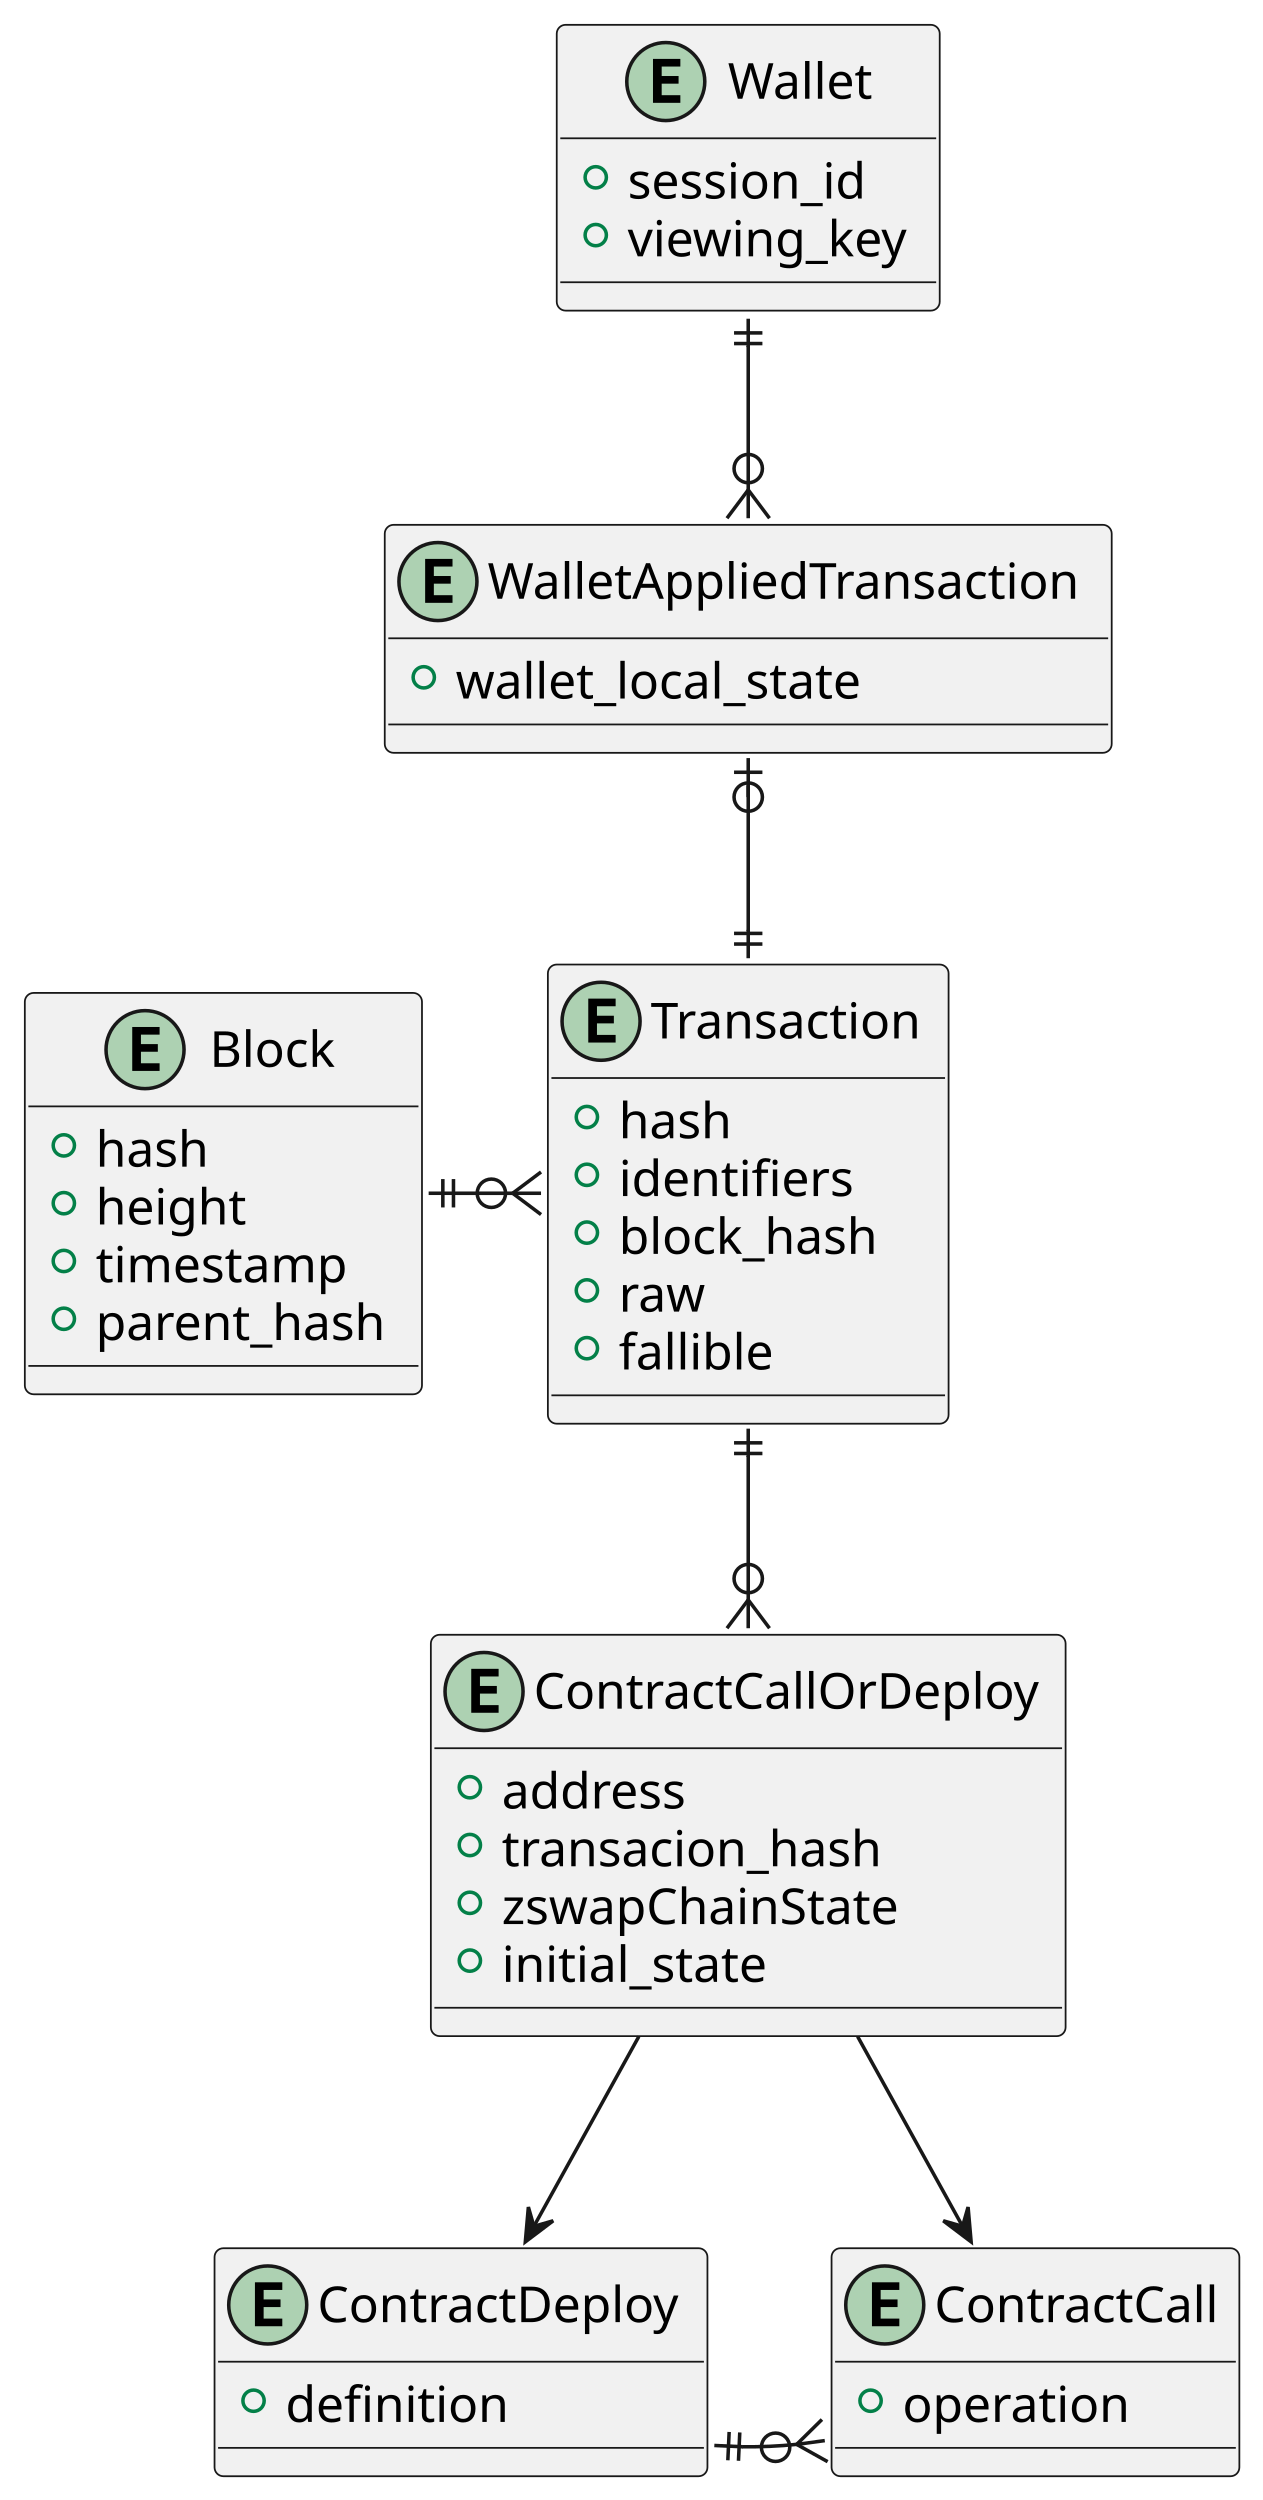
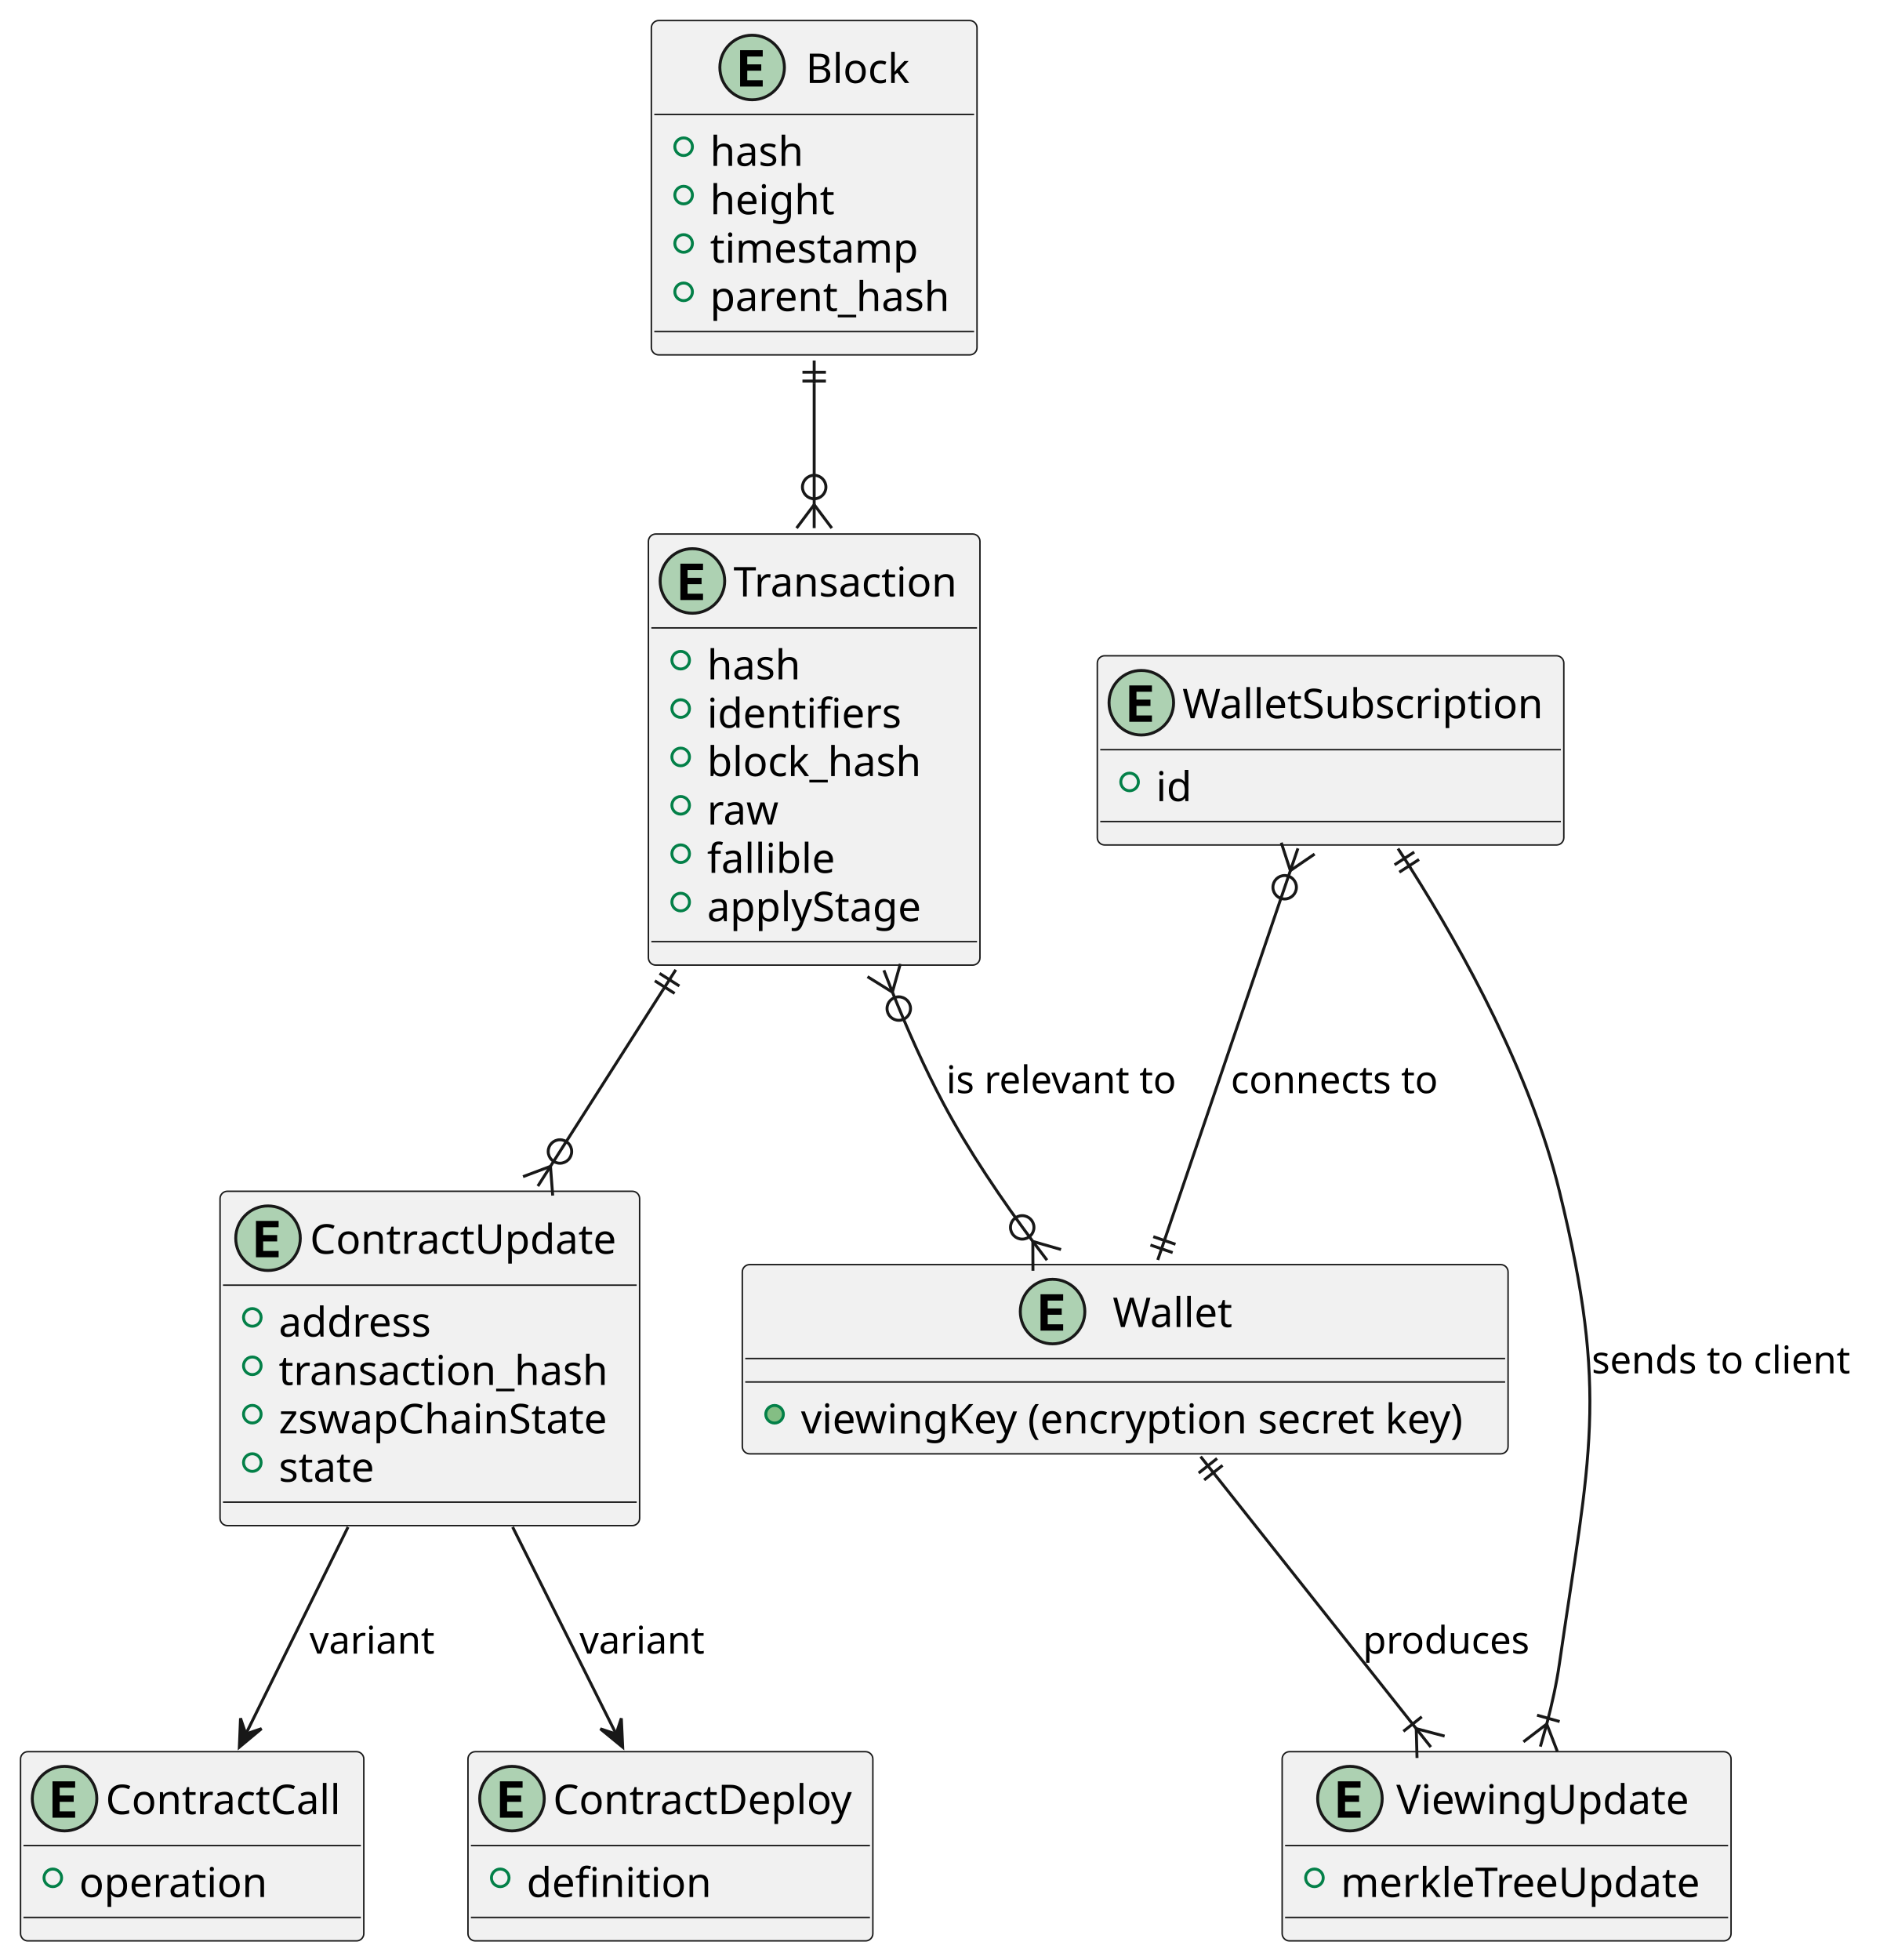
- <svg xmlns="http://www.w3.org/2000/svg" contentStyleType="text/css" height="705px" preserveAspectRatio="none" style="width:356px;height:705px;background:#FFFFFF;" version="1.1" viewBox="0 0 356 705" width="356px" zoomAndPan="magnify">
+ <svg xmlns="http://www.w3.org/2000/svg" contentStyleType="text/css" height="668px" preserveAspectRatio="none" style="width:643px;height:668px;background:#FFFFFF;" version="1.1" viewBox="0 0 643 668" width="643px" zoomAndPan="magnify">
  <defs />
  <g>
    <g id="elem_Block">
-       <rect codeLine="2" fill="#F1F1F1" height="113.188" id="Block" rx="2.5" ry="2.5" style="stroke:#181818;stroke-width:0.5;" width="112" x="7" y="280" />
-       <ellipse cx="40.9" cy="296" fill="#ADD1B2" rx="11" ry="11" style="stroke:#181818;stroke-width:1.0;" />
-       <path d="M45.009,302 L37.291,302 L37.291,289.609 L45.009,289.609 L45.009,291.766 L39.744,291.766 L39.744,294.438 L44.509,294.438 L44.509,296.594 L39.744,296.594 L39.744,299.844 L45.009,299.844 L45.009,302 Z " fill="#000000" />
-       <text fill="#000000" font-family="sans-serif" font-size="14" lengthAdjust="spacing" textLength="38" x="59.1" y="300.847">Block</text>
-       <line style="stroke:#181818;stroke-width:0.5;" x1="8" x2="118" y1="312" y2="312" />
-       <ellipse cx="18" cy="323" fill="none" rx="3" ry="3" style="stroke:#038048;stroke-width:1.0;" />
-       <text fill="#000000" font-family="sans-serif" font-size="14" lengthAdjust="spacing" textLength="34" x="27" y="328.995">hash</text>
-       <ellipse cx="18" cy="339.297" fill="none" rx="3" ry="3" style="stroke:#038048;stroke-width:1.0;" />
-       <text fill="#000000" font-family="sans-serif" font-size="14" lengthAdjust="spacing" textLength="44" x="27" y="345.292">height</text>
-       <ellipse cx="18" cy="355.594" fill="none" rx="3" ry="3" style="stroke:#038048;stroke-width:1.0;" />
-       <text fill="#000000" font-family="sans-serif" font-size="14" lengthAdjust="spacing" textLength="73" x="27" y="361.589">timestamp</text>
-       <ellipse cx="18" cy="371.891" fill="none" rx="3" ry="3" style="stroke:#038048;stroke-width:1.0;" />
-       <text fill="#000000" font-family="sans-serif" font-size="14" lengthAdjust="spacing" textLength="86" x="27" y="377.886">parent_hash</text>
-       <line style="stroke:#181818;stroke-width:0.5;" x1="8" x2="118" y1="385.188" y2="385.188" />
+       <rect codeLine="2" fill="#F1F1F1" height="113.953" id="Block" rx="2.5" ry="2.5" style="stroke:#181818;stroke-width:0.5;" width="111" x="222" y="7" />
+       <ellipse cx="256.35" cy="23" fill="#ADD1B2" rx="11" ry="11" style="stroke:#181818;stroke-width:1.0;" />
+       <path d="M259.964,29.5 L252.244,29.5 L252.244,17.107 L259.964,17.107 L259.964,19.265 L254.693,19.265 L254.693,21.938 L259.466,21.938 L259.466,24.096 L254.693,24.096 L254.693,27.342 L259.964,27.342 Z " fill="#000000" />
+       <text fill="#000000" font-family="sans-serif" font-size="14" lengthAdjust="spacing" textLength="36" x="274.65" y="28.291">Block</text>
+       <line style="stroke:#181818;stroke-width:0.5;" x1="223" x2="332" y1="39" y2="39" />
+       <ellipse cx="233" cy="50" fill="none" rx="3" ry="3" style="stroke:#038048;stroke-width:1.0;" />
+       <text fill="#000000" font-family="sans-serif" font-size="14" lengthAdjust="spacing" textLength="33" x="242" y="56.535">hash</text>
+       <ellipse cx="233" cy="66.488" fill="none" rx="3" ry="3" style="stroke:#038048;stroke-width:1.0;" />
+       <text fill="#000000" font-family="sans-serif" font-size="14" lengthAdjust="spacing" textLength="44" x="242" y="73.023">height</text>
+       <ellipse cx="233" cy="82.977" fill="none" rx="3" ry="3" style="stroke:#038048;stroke-width:1.0;" />
+       <text fill="#000000" font-family="sans-serif" font-size="14" lengthAdjust="spacing" textLength="72" x="242" y="89.512">timestamp</text>
+       <ellipse cx="233" cy="99.465" fill="none" rx="3" ry="3" style="stroke:#038048;stroke-width:1.0;" />
+       <text fill="#000000" font-family="sans-serif" font-size="14" lengthAdjust="spacing" textLength="85" x="242" y="106">parent_hash</text>
+       <line style="stroke:#181818;stroke-width:0.5;" x1="223" x2="332" y1="112.953" y2="112.953" />
+     </g>
+     <g id="elem_WalletSubscription">
+       <rect codeLine="9" fill="#F1F1F1" height="64.488" id="WalletSubscription" rx="2.5" ry="2.5" style="stroke:#181818;stroke-width:0.5;" width="159" x="374" y="223.5" />
+       <ellipse cx="389" cy="239.5" fill="#ADD1B2" rx="11" ry="11" style="stroke:#181818;stroke-width:1.0;" />
+       <path d="M392.614,246 L384.894,246 L384.894,233.607 L392.614,233.607 L392.614,235.765 L387.343,235.765 L387.343,238.438 L392.116,238.438 L392.116,240.596 L387.343,240.596 L387.343,243.842 L392.614,243.842 Z " fill="#000000" />
+       <text fill="#000000" font-family="sans-serif" font-size="14" lengthAdjust="spacing" textLength="127" x="403" y="244.791">WalletSubscription</text>
+       <line style="stroke:#181818;stroke-width:0.5;" x1="375" x2="532" y1="255.5" y2="255.5" />
+       <ellipse cx="385" cy="266.5" fill="none" rx="3" ry="3" style="stroke:#038048;stroke-width:1.0;" />
+       <text fill="#000000" font-family="sans-serif" font-size="14" lengthAdjust="spacing" textLength="13" x="394" y="273.035">id</text>
+       <line style="stroke:#181818;stroke-width:0.5;" x1="375" x2="532" y1="279.988" y2="279.988" />
+     </g>
+     <g id="elem_ViewingUpdate">
+       <rect codeLine="13" fill="#F1F1F1" height="64.488" id="ViewingUpdate" rx="2.5" ry="2.5" style="stroke:#181818;stroke-width:0.5;" width="153" x="437" y="597" />
+       <ellipse cx="460.1" cy="613" fill="#ADD1B2" rx="11" ry="11" style="stroke:#181818;stroke-width:1.0;" />
+       <path d="M463.714,619.5 L455.995,619.5 L455.995,607.107 L463.714,607.107 L463.714,609.265 L458.443,609.265 L458.443,611.938 L463.216,611.938 L463.216,614.096 L458.443,614.096 L458.443,617.342 L463.714,617.342 Z " fill="#000000" />
+       <text fill="#000000" font-family="sans-serif" font-size="14" lengthAdjust="spacing" textLength="103" x="475.9" y="618.291">ViewingUpdate</text>
+       <line style="stroke:#181818;stroke-width:0.5;" x1="438" x2="589" y1="629" y2="629" />
+       <ellipse cx="448" cy="640" fill="none" rx="3" ry="3" style="stroke:#038048;stroke-width:1.0;" />
+       <text fill="#000000" font-family="sans-serif" font-size="14" lengthAdjust="spacing" textLength="127" x="457" y="646.535">merkleTreeUpdate</text>
+       <line style="stroke:#181818;stroke-width:0.5;" x1="438" x2="589" y1="653.488" y2="653.488" />
    </g>
    <g id="elem_Wallet">
-       <rect codeLine="9" fill="#F1F1F1" height="80.594" id="Wallet" rx="2.5" ry="2.5" style="stroke:#181818;stroke-width:0.5;" width="108" x="157" y="7" />
-       <ellipse cx="187.75" cy="23" fill="#ADD1B2" rx="11" ry="11" style="stroke:#181818;stroke-width:1.0;" />
-       <path d="M191.859,29 L184.141,29 L184.141,16.609 L191.859,16.609 L191.859,18.766 L186.594,18.766 L186.594,21.438 L191.359,21.438 L191.359,23.594 L186.594,23.594 L186.594,26.844 L191.859,26.844 L191.859,29 Z " fill="#000000" />
-       <text fill="#000000" font-family="sans-serif" font-size="14" lengthAdjust="spacing" textLength="41" x="205.25" y="27.847">Wallet</text>
-       <line style="stroke:#181818;stroke-width:0.5;" x1="158" x2="264" y1="39" y2="39" />
-       <ellipse cx="168" cy="50" fill="none" rx="3" ry="3" style="stroke:#038048;stroke-width:1.0;" />
-       <text fill="#000000" font-family="sans-serif" font-size="14" lengthAdjust="spacing" textLength="73" x="177" y="55.995">session_id</text>
-       <ellipse cx="168" cy="66.297" fill="none" rx="3" ry="3" style="stroke:#038048;stroke-width:1.0;" />
-       <text fill="#000000" font-family="sans-serif" font-size="14" lengthAdjust="spacing" textLength="82" x="177" y="72.292">viewing_key</text>
-       <line style="stroke:#181818;stroke-width:0.5;" x1="158" x2="264" y1="79.594" y2="79.594" />
-     </g>
-     <g id="elem_WalletAppliedTransaction">
-       <rect codeLine="14" fill="#F1F1F1" height="64.297" id="WalletAppliedTransaction" rx="2.5" ry="2.5" style="stroke:#181818;stroke-width:0.5;" width="205" x="108.5" y="148" />
-       <ellipse cx="123.5" cy="164" fill="#ADD1B2" rx="11" ry="11" style="stroke:#181818;stroke-width:1.0;" />
-       <path d="M127.609,170 L119.891,170 L119.891,157.609 L127.609,157.609 L127.609,159.766 L122.344,159.766 L122.344,162.438 L127.109,162.438 L127.109,164.594 L122.344,164.594 L122.344,167.844 L127.609,167.844 L127.609,170 Z " fill="#000000" />
-       <text fill="#000000" font-family="sans-serif" font-size="14" lengthAdjust="spacing" textLength="173" x="137.5" y="168.847">WalletAppliedTransaction</text>
-       <line style="stroke:#181818;stroke-width:0.5;" x1="109.5" x2="312.5" y1="180" y2="180" />
-       <ellipse cx="119.5" cy="191" fill="none" rx="3" ry="3" style="stroke:#038048;stroke-width:1.0;" />
-       <text fill="#000000" font-family="sans-serif" font-size="14" lengthAdjust="spacing" textLength="119" x="128.5" y="196.995">wallet_local_state</text>
-       <line style="stroke:#181818;stroke-width:0.5;" x1="109.5" x2="312.5" y1="204.297" y2="204.297" />
+       <rect codeLine="17" fill="#F1F1F1" height="64.488" id="Wallet" rx="2.5" ry="2.5" style="stroke:#181818;stroke-width:0.5;" width="261" x="253" y="431" />
+       <ellipse cx="358.75" cy="447" fill="#ADD1B2" rx="11" ry="11" style="stroke:#181818;stroke-width:1.0;" />
+       <path d="M362.364,453.5 L354.644,453.5 L354.644,441.107 L362.364,441.107 L362.364,443.265 L357.093,443.265 L357.093,445.938 L361.866,445.938 L361.866,448.096 L357.093,448.096 L357.093,451.342 L362.364,451.342 Z " fill="#000000" />
+       <text fill="#000000" font-family="sans-serif" font-size="14" lengthAdjust="spacing" textLength="41" x="379.25" y="452.291">Wallet</text>
+       <line style="stroke:#181818;stroke-width:0.5;" x1="254" x2="513" y1="463" y2="463" />
+       <line style="stroke:#181818;stroke-width:0.5;" x1="254" x2="513" y1="471" y2="471" />
+       <ellipse cx="264" cy="482" fill="#84BE84" rx="3" ry="3" style="stroke:#038048;stroke-width:1.0;" />
+       <text fill="#000000" font-family="sans-serif" font-size="14" lengthAdjust="spacing" textLength="235" x="273" y="488.535">viewingKey (encryption secret key)</text>
    </g>
    <g id="elem_Transaction">
-       <rect codeLine="18" fill="#F1F1F1" height="129.484" id="Transaction" rx="2.5" ry="2.5" style="stroke:#181818;stroke-width:0.5;" width="113" x="154.5" y="272" />
-       <ellipse cx="169.5" cy="288" fill="#ADD1B2" rx="11" ry="11" style="stroke:#181818;stroke-width:1.0;" />
-       <path d="M173.609,294 L165.891,294 L165.891,281.609 L173.609,281.609 L173.609,283.766 L168.344,283.766 L168.344,286.438 L173.109,286.438 L173.109,288.594 L168.344,288.594 L168.344,291.844 L173.609,291.844 L173.609,294 Z " fill="#000000" />
-       <text fill="#000000" font-family="sans-serif" font-size="14" lengthAdjust="spacing" textLength="81" x="183.5" y="292.847">Transaction</text>
-       <line style="stroke:#181818;stroke-width:0.5;" x1="155.5" x2="266.5" y1="304" y2="304" />
-       <ellipse cx="165.5" cy="315" fill="none" rx="3" ry="3" style="stroke:#038048;stroke-width:1.0;" />
-       <text fill="#000000" font-family="sans-serif" font-size="14" lengthAdjust="spacing" textLength="34" x="174.5" y="320.995">hash</text>
-       <ellipse cx="165.5" cy="331.297" fill="none" rx="3" ry="3" style="stroke:#038048;stroke-width:1.0;" />
-       <text fill="#000000" font-family="sans-serif" font-size="14" lengthAdjust="spacing" textLength="67" x="174.5" y="337.292">identifiers</text>
-       <ellipse cx="165.5" cy="347.594" fill="none" rx="3" ry="3" style="stroke:#038048;stroke-width:1.0;" />
-       <text fill="#000000" font-family="sans-serif" font-size="14" lengthAdjust="spacing" textLength="78" x="174.5" y="353.589">block_hash</text>
-       <ellipse cx="165.5" cy="363.891" fill="none" rx="3" ry="3" style="stroke:#038048;stroke-width:1.0;" />
-       <text fill="#000000" font-family="sans-serif" font-size="14" lengthAdjust="spacing" textLength="24" x="174.5" y="369.886">raw</text>
-       <ellipse cx="165.5" cy="380.188" fill="none" rx="3" ry="3" style="stroke:#038048;stroke-width:1.0;" />
-       <text fill="#000000" font-family="sans-serif" font-size="14" lengthAdjust="spacing" textLength="42" x="174.5" y="386.183">fallible</text>
-       <line style="stroke:#181818;stroke-width:0.5;" x1="155.5" x2="266.5" y1="393.484" y2="393.484" />
+       <rect codeLine="21" fill="#F1F1F1" height="146.93" id="Transaction" rx="2.5" ry="2.5" style="stroke:#181818;stroke-width:0.5;" width="113" x="221" y="182" />
+       <ellipse cx="236" cy="198" fill="#ADD1B2" rx="11" ry="11" style="stroke:#181818;stroke-width:1.0;" />
+       <path d="M239.614,204.5 L231.894,204.5 L231.894,192.107 L239.614,192.107 L239.614,194.265 L234.343,194.265 L234.343,196.938 L239.116,196.938 L239.116,199.096 L234.343,199.096 L234.343,202.342 L239.614,202.342 Z " fill="#000000" />
+       <text fill="#000000" font-family="sans-serif" font-size="14" lengthAdjust="spacing" textLength="81" x="250" y="203.291">Transaction</text>
+       <line style="stroke:#181818;stroke-width:0.5;" x1="222" x2="333" y1="214" y2="214" />
+       <ellipse cx="232" cy="225" fill="none" rx="3" ry="3" style="stroke:#038048;stroke-width:1.0;" />
+       <text fill="#000000" font-family="sans-serif" font-size="14" lengthAdjust="spacing" textLength="33" x="241" y="231.535">hash</text>
+       <ellipse cx="232" cy="241.488" fill="none" rx="3" ry="3" style="stroke:#038048;stroke-width:1.0;" />
+       <text fill="#000000" font-family="sans-serif" font-size="14" lengthAdjust="spacing" textLength="69" x="241" y="248.023">identifiers</text>
+       <ellipse cx="232" cy="257.977" fill="none" rx="3" ry="3" style="stroke:#038048;stroke-width:1.0;" />
+       <text fill="#000000" font-family="sans-serif" font-size="14" lengthAdjust="spacing" textLength="77" x="241" y="264.512">block_hash</text>
+       <ellipse cx="232" cy="274.465" fill="none" rx="3" ry="3" style="stroke:#038048;stroke-width:1.0;" />
+       <text fill="#000000" font-family="sans-serif" font-size="14" lengthAdjust="spacing" textLength="25" x="241" y="281">raw</text>
+       <ellipse cx="232" cy="290.953" fill="none" rx="3" ry="3" style="stroke:#038048;stroke-width:1.0;" />
+       <text fill="#000000" font-family="sans-serif" font-size="14" lengthAdjust="spacing" textLength="46" x="241" y="297.488">fallible</text>
+       <ellipse cx="232" cy="307.441" fill="none" rx="3" ry="3" style="stroke:#038048;stroke-width:1.0;" />
+       <text fill="#000000" font-family="sans-serif" font-size="14" lengthAdjust="spacing" textLength="75" x="241" y="313.977">applyStage</text>
+       <line style="stroke:#181818;stroke-width:0.5;" x1="222" x2="333" y1="320.93" y2="320.93" />
    </g>
-     <g id="elem_ContractCallOrDeploy">
-       <rect codeLine="26" fill="#F1F1F1" height="113.188" id="ContractCallOrDeploy" rx="2.5" ry="2.5" style="stroke:#181818;stroke-width:0.5;" width="179" x="121.5" y="461" />
-       <ellipse cx="136.5" cy="477" fill="#ADD1B2" rx="11" ry="11" style="stroke:#181818;stroke-width:1.0;" />
-       <path d="M140.609,483 L132.891,483 L132.891,470.609 L140.609,470.609 L140.609,472.766 L135.344,472.766 L135.344,475.438 L140.109,475.438 L140.109,477.594 L135.344,477.594 L135.344,480.844 L140.609,480.844 L140.609,483 Z " fill="#000000" />
-       <text fill="#000000" font-family="sans-serif" font-size="14" lengthAdjust="spacing" textLength="147" x="150.5" y="481.847">ContractCallOrDeploy</text>
-       <line style="stroke:#181818;stroke-width:0.5;" x1="122.5" x2="299.5" y1="493" y2="493" />
-       <ellipse cx="132.5" cy="504" fill="none" rx="3" ry="3" style="stroke:#038048;stroke-width:1.0;" />
-       <text fill="#000000" font-family="sans-serif" font-size="14" lengthAdjust="spacing" textLength="56" x="141.5" y="509.995">address</text>
-       <ellipse cx="132.5" cy="520.297" fill="none" rx="3" ry="3" style="stroke:#038048;stroke-width:1.0;" />
-       <text fill="#000000" font-family="sans-serif" font-size="14" lengthAdjust="spacing" textLength="113" x="141.5" y="526.292">transacion_hash</text>
-       <ellipse cx="132.5" cy="536.594" fill="none" rx="3" ry="3" style="stroke:#038048;stroke-width:1.0;" />
-       <text fill="#000000" font-family="sans-serif" font-size="14" lengthAdjust="spacing" textLength="119" x="141.5" y="542.589">zswapChainState</text>
-       <ellipse cx="132.5" cy="552.891" fill="none" rx="3" ry="3" style="stroke:#038048;stroke-width:1.0;" />
-       <text fill="#000000" font-family="sans-serif" font-size="14" lengthAdjust="spacing" textLength="76" x="141.5" y="558.886">initial_state</text>
-       <line style="stroke:#181818;stroke-width:0.5;" x1="122.5" x2="299.5" y1="566.188" y2="566.188" />
+     <g id="elem_ContractUpdate">
+       <rect codeLine="30" fill="#F1F1F1" height="113.953" id="ContractUpdate" rx="2.5" ry="2.5" style="stroke:#181818;stroke-width:0.5;" width="143" x="75" y="406" />
+       <ellipse cx="91.35" cy="422" fill="#ADD1B2" rx="11" ry="11" style="stroke:#181818;stroke-width:1.0;" />
+       <path d="M94.964,428.5 L87.245,428.5 L87.245,416.107 L94.964,416.107 L94.964,418.265 L89.693,418.265 L89.693,420.938 L94.466,420.938 L94.466,423.096 L89.693,423.096 L89.693,426.342 L94.964,426.342 Z " fill="#000000" />
+       <text fill="#000000" font-family="sans-serif" font-size="14" lengthAdjust="spacing" textLength="108" x="105.65" y="427.291">ContractUpdate</text>
+       <line style="stroke:#181818;stroke-width:0.5;" x1="76" x2="217" y1="438" y2="438" />
+       <ellipse cx="86" cy="449" fill="none" rx="3" ry="3" style="stroke:#038048;stroke-width:1.0;" />
+       <text fill="#000000" font-family="sans-serif" font-size="14" lengthAdjust="spacing" textLength="54" x="95" y="455.535">address</text>
+       <ellipse cx="86" cy="465.488" fill="none" rx="3" ry="3" style="stroke:#038048;stroke-width:1.0;" />
+       <text fill="#000000" font-family="sans-serif" font-size="14" lengthAdjust="spacing" textLength="117" x="95" y="472.023">transaction_hash</text>
+       <ellipse cx="86" cy="481.977" fill="none" rx="3" ry="3" style="stroke:#038048;stroke-width:1.0;" />
+       <text fill="#000000" font-family="sans-serif" font-size="14" lengthAdjust="spacing" textLength="117" x="95" y="488.512">zswapChainState</text>
+       <ellipse cx="86" cy="498.465" fill="none" rx="3" ry="3" style="stroke:#038048;stroke-width:1.0;" />
+       <text fill="#000000" font-family="sans-serif" font-size="14" lengthAdjust="spacing" textLength="33" x="95" y="505">state</text>
+       <line style="stroke:#181818;stroke-width:0.5;" x1="76" x2="217" y1="511.953" y2="511.953" />
    </g>
    <g id="elem_ContractDeploy">
-       <rect codeLine="33" fill="#F1F1F1" height="64.297" id="ContractDeploy" rx="2.5" ry="2.5" style="stroke:#181818;stroke-width:0.5;" width="139" x="60.5" y="634" />
-       <ellipse cx="75.5" cy="650" fill="#ADD1B2" rx="11" ry="11" style="stroke:#181818;stroke-width:1.0;" />
-       <path d="M79.609,656 L71.891,656 L71.891,643.609 L79.609,643.609 L79.609,645.766 L74.344,645.766 L74.344,648.438 L79.109,648.438 L79.109,650.594 L74.344,650.594 L74.344,653.844 L79.609,653.844 L79.609,656 Z " fill="#000000" />
-       <text fill="#000000" font-family="sans-serif" font-size="14" lengthAdjust="spacing" textLength="107" x="89.5" y="654.847">ContractDeploy</text>
-       <line style="stroke:#181818;stroke-width:0.5;" x1="61.5" x2="198.5" y1="666" y2="666" />
-       <ellipse cx="71.5" cy="677" fill="none" rx="3" ry="3" style="stroke:#038048;stroke-width:1.0;" />
-       <text fill="#000000" font-family="sans-serif" font-size="14" lengthAdjust="spacing" textLength="63" x="80.5" y="682.995">definition</text>
-       <line style="stroke:#181818;stroke-width:0.5;" x1="61.5" x2="198.5" y1="690.297" y2="690.297" />
+       <rect codeLine="37" fill="#F1F1F1" height="64.488" id="ContractDeploy" rx="2.5" ry="2.5" style="stroke:#181818;stroke-width:0.5;" width="138" x="159.5" y="597" />
+       <ellipse cx="174.5" cy="613" fill="#ADD1B2" rx="11" ry="11" style="stroke:#181818;stroke-width:1.0;" />
+       <path d="M178.114,619.5 L170.394,619.5 L170.394,607.107 L178.114,607.107 L178.114,609.265 L172.843,609.265 L172.843,611.938 L177.616,611.938 L177.616,614.096 L172.843,614.096 L172.843,617.342 L178.114,617.342 Z " fill="#000000" />
+       <text fill="#000000" font-family="sans-serif" font-size="14" lengthAdjust="spacing" textLength="106" x="188.5" y="618.291">ContractDeploy</text>
+       <line style="stroke:#181818;stroke-width:0.5;" x1="160.5" x2="296.5" y1="629" y2="629" />
+       <ellipse cx="170.5" cy="640" fill="none" rx="3" ry="3" style="stroke:#038048;stroke-width:1.0;" />
+       <text fill="#000000" font-family="sans-serif" font-size="14" lengthAdjust="spacing" textLength="66" x="179.5" y="646.535">definition</text>
+       <line style="stroke:#181818;stroke-width:0.5;" x1="160.5" x2="296.5" y1="653.488" y2="653.488" />
    </g>
    <g id="elem_ContractCall">
-       <rect codeLine="37" fill="#F1F1F1" height="64.297" id="ContractCall" rx="2.5" ry="2.5" style="stroke:#181818;stroke-width:0.5;" width="115" x="234.5" y="634" />
-       <ellipse cx="249.5" cy="650" fill="#ADD1B2" rx="11" ry="11" style="stroke:#181818;stroke-width:1.0;" />
-       <path d="M253.609,656 L245.891,656 L245.891,643.609 L253.609,643.609 L253.609,645.766 L248.344,645.766 L248.344,648.438 L253.109,648.438 L253.109,650.594 L248.344,650.594 L248.344,653.844 L253.609,653.844 L253.609,656 Z " fill="#000000" />
-       <text fill="#000000" font-family="sans-serif" font-size="14" lengthAdjust="spacing" textLength="83" x="263.5" y="654.847">ContractCall</text>
-       <line style="stroke:#181818;stroke-width:0.5;" x1="235.5" x2="348.5" y1="666" y2="666" />
-       <ellipse cx="245.5" cy="677" fill="none" rx="3" ry="3" style="stroke:#038048;stroke-width:1.0;" />
-       <text fill="#000000" font-family="sans-serif" font-size="14" lengthAdjust="spacing" textLength="66" x="254.5" y="682.995">operation</text>
-       <line style="stroke:#181818;stroke-width:0.5;" x1="235.5" x2="348.5" y1="690.297" y2="690.297" />
+       <rect codeLine="41" fill="#F1F1F1" height="64.488" id="ContractCall" rx="2.5" ry="2.5" style="stroke:#181818;stroke-width:0.5;" width="117" x="7" y="597" />
+       <ellipse cx="22" cy="613" fill="#ADD1B2" rx="11" ry="11" style="stroke:#181818;stroke-width:1.0;" />
+       <path d="M25.614,619.5 L17.895,619.5 L17.895,607.107 L25.614,607.107 L25.614,609.265 L20.343,609.265 L20.343,611.938 L25.116,611.938 L25.116,614.096 L20.343,614.096 L20.343,617.342 L25.614,617.342 Z " fill="#000000" />
+       <text fill="#000000" font-family="sans-serif" font-size="14" lengthAdjust="spacing" textLength="85" x="36" y="618.291">ContractCall</text>
+       <line style="stroke:#181818;stroke-width:0.5;" x1="8" x2="123" y1="629" y2="629" />
+       <ellipse cx="18" cy="640" fill="none" rx="3" ry="3" style="stroke:#038048;stroke-width:1.0;" />
+       <text fill="#000000" font-family="sans-serif" font-size="14" lengthAdjust="spacing" textLength="67" x="27" y="646.535">operation</text>
+       <line style="stroke:#181818;stroke-width:0.5;" x1="8" x2="123" y1="653.488" y2="653.488" />
    </g>
    <g id="link_Block_Transaction">
-       <path codeLine="41" d="M128.86,336.5 C134.12,336.5 139.37,336.5 144.63,336.5 " fill="none" id="Block-Transaction" style="stroke:#181818;stroke-width:1.0;" />
-       <line style="stroke:#181818;stroke-width:1.0;" x1="144.57" x2="152.57" y1="336.5" y2="330.5" />
-       <line style="stroke:#181818;stroke-width:1.0;" x1="144.57" x2="152.57" y1="336.5" y2="342.5" />
-       <line style="stroke:#181818;stroke-width:1.0;" x1="144.57" x2="152.57" y1="336.5" y2="336.5" />
-       <ellipse cx="138.57" cy="336.5" fill="none" rx="4" ry="4" style="stroke:#181818;stroke-width:1.0;" />
-       <line style="stroke:#181818;stroke-width:1.0;" x1="124.88" x2="124.88" y1="340.5" y2="332.5" />
-       <line style="stroke:#181818;stroke-width:1.0;" x1="127.88" x2="127.88" y1="340.5" y2="332.5" />
-       <line style="stroke:#181818;stroke-width:1.0;" x1="128.88" x2="120.88" y1="336.5" y2="336.5" />
+       <path codeLine="45" d="M277.5,130.81 C277.5,144.11 277.5,158.25 277.5,172.03 " fill="none" id="Block-Transaction" style="stroke:#181818;stroke-width:1.0;" />
+       <line style="stroke:#181818;stroke-width:1.0;" x1="277.5" x2="283.5" y1="171.99" y2="179.99" />
+       <line style="stroke:#181818;stroke-width:1.0;" x1="277.5" x2="271.5" y1="171.99" y2="179.99" />
+       <line style="stroke:#181818;stroke-width:1.0;" x1="277.5" x2="277.5" y1="171.99" y2="179.99" />
+       <ellipse cx="277.5" cy="165.99" fill="none" rx="4" ry="4" style="stroke:#181818;stroke-width:1.0;" />
+       <line style="stroke:#181818;stroke-width:1.0;" x1="273.5" x2="281.5" y1="126.86" y2="126.86" />
+       <line style="stroke:#181818;stroke-width:1.0;" x1="273.5" x2="281.5" y1="129.86" y2="129.86" />
+       <line style="stroke:#181818;stroke-width:1.0;" x1="277.5" x2="277.5" y1="130.86" y2="122.86" />
    </g>
-     <g id="link_Wallet_WalletAppliedTransaction">
-       <path codeLine="42" d="M211,97.51 C211,111.02 211,125.54 211,138.51 " fill="none" id="Wallet-WalletAppliedTransaction" style="stroke:#181818;stroke-width:1.0;" />
-       <line style="stroke:#181818;stroke-width:1.0;" x1="211" x2="217" y1="138.14" y2="146.14" />
-       <line style="stroke:#181818;stroke-width:1.0;" x1="211" x2="205" y1="138.14" y2="146.14" />
-       <line style="stroke:#181818;stroke-width:1.0;" x1="211" x2="211" y1="138.14" y2="146.14" />
-       <ellipse cx="211" cy="132.14" fill="none" rx="4" ry="4" style="stroke:#181818;stroke-width:1.0;" />
-       <line style="stroke:#181818;stroke-width:1.0;" x1="207" x2="215" y1="93.88" y2="93.88" />
-       <line style="stroke:#181818;stroke-width:1.0;" x1="207" x2="215" y1="96.88" y2="96.88" />
-       <line style="stroke:#181818;stroke-width:1.0;" x1="211" x2="211" y1="97.88" y2="89.88" />
+     <g id="link_Transaction_ContractUpdate">
+       <path codeLine="46" d="M226.03,337.25 C213.23,357.32 199.69,378.57 187.47,397.73 " fill="none" id="Transaction-ContractUpdate" style="stroke:#181818;stroke-width:1.0;" />
+       <line style="stroke:#181818;stroke-width:1.0;" x1="187.621" x2="188.379" y1="397.505" y2="407.476" />
+       <line style="stroke:#181818;stroke-width:1.0;" x1="187.621" x2="178.261" y1="397.505" y2="401.024" />
+       <line style="stroke:#181818;stroke-width:1.0;" x1="187.621" x2="183.32" y1="397.505" y2="404.25" />
+       <ellipse cx="190.848" cy="392.446" fill="none" rx="4" ry="4" style="stroke:#181818;stroke-width:1.0;" />
+       <line style="stroke:#181818;stroke-width:1.0;" x1="224.798" x2="231.547" y1="331.747" y2="336.042" />
+       <line style="stroke:#181818;stroke-width:1.0;" x1="223.187" x2="229.936" y1="334.278" y2="338.573" />
+       <line style="stroke:#181818;stroke-width:1.0;" x1="226.025" x2="230.32" y1="337.269" y2="330.52" />
    </g>
-     <g id="link_WalletAppliedTransaction_Transaction">
-       <path codeLine="43" d="M211,221.47 C211,234.08 211,248.38 211,262.5 " fill="none" id="WalletAppliedTransaction-Transaction" style="stroke:#181818;stroke-width:1.0;" />
-       <line style="stroke:#181818;stroke-width:1.0;" x1="215" x2="207" y1="266.22" y2="266.22" />
-       <line style="stroke:#181818;stroke-width:1.0;" x1="215" x2="207" y1="263.22" y2="263.22" />
-       <line style="stroke:#181818;stroke-width:1.0;" x1="211" x2="211" y1="262.22" y2="270.22" />
-       <line style="stroke:#181818;stroke-width:1.0;" x1="211" x2="211" y1="224.78" y2="213.78" />
-       <ellipse cx="211" cy="224.78" fill="none" rx="4" ry="4" style="stroke:#181818;stroke-width:1.0;" />
-       <line style="stroke:#181818;stroke-width:1.0;" x1="207" x2="215" y1="217.78" y2="217.78" />
+     <g id="link_ContractUpdate_ContractCall">
+       <path codeLine="47" d="M118.62,520.44 C107.08,543.81 94.01,570.27 83.73,591.09 " fill="none" id="ContractUpdate-to-ContractCall" style="stroke:#181818;stroke-width:1.0;" />
+       <polygon fill="#181818" points="81.58,595.45,89.15,589.15,83.793,590.966,81.977,585.609,81.58,595.45" style="stroke:#181818;stroke-width:1.0;" />
+       <text fill="#000000" font-family="sans-serif" font-size="13" lengthAdjust="spacing" textLength="43" x="105.5" y="563.568">variant</text>
    </g>
-     <g id="link_Transaction_ContractCallOrDeploy">
-       <path codeLine="44" d="M211,410.56 C211,424.02 211,438 211,451.21 " fill="none" id="Transaction-ContractCallOrDeploy" style="stroke:#181818;stroke-width:1.0;" />
-       <line style="stroke:#181818;stroke-width:1.0;" x1="211" x2="217" y1="451.16" y2="459.16" />
-       <line style="stroke:#181818;stroke-width:1.0;" x1="211" x2="205" y1="451.16" y2="459.16" />
-       <line style="stroke:#181818;stroke-width:1.0;" x1="211" x2="211" y1="451.16" y2="459.16" />
-       <ellipse cx="211" cy="445.16" fill="none" rx="4" ry="4" style="stroke:#181818;stroke-width:1.0;" />
-       <line style="stroke:#181818;stroke-width:1.0;" x1="207" x2="215" y1="406.88" y2="406.88" />
-       <line style="stroke:#181818;stroke-width:1.0;" x1="207" x2="215" y1="409.88" y2="409.88" />
-       <line style="stroke:#181818;stroke-width:1.0;" x1="211" x2="211" y1="410.88" y2="402.88" />
+     <g id="link_ContractUpdate_ContractDeploy">
+       <path codeLine="48" d="M174.72,520.44 C186.41,543.81 199.63,570.27 210.05,591.09 " fill="none" id="ContractUpdate-to-ContractDeploy" style="stroke:#181818;stroke-width:1.0;" />
+       <polygon fill="#181818" points="212.23,595.46,211.77,585.622,209.988,590.991,204.619,589.209,212.23,595.46" style="stroke:#181818;stroke-width:1.0;" />
+       <text fill="#000000" font-family="sans-serif" font-size="13" lengthAdjust="spacing" textLength="43" x="197.5" y="563.568">variant</text>
    </g>
-     <g id="link_ContractCallOrDeploy_ContractCall">
-       <path codeLine="45" d="M241.85,574.3 C251.82,592.32 262.6,611.83 271.61,628.13 " fill="none" id="ContractCallOrDeploy-to-ContractCall" style="stroke:#181818;stroke-width:1.0;" />
-       <polygon fill="#181818" points="273.86,632.2,272.999,622.389,271.438,627.826,266.001,626.264,273.86,632.2" style="stroke:#181818;stroke-width:1.0;" />
+     <g id="link_Transaction_Wallet">
+       <path codeLine="50" d="M304.04,337.82 C309.26,350.85 315.11,363.99 321.5,376 C330.18,392.33 341.6,409.09 352.27,423.43 " fill="none" id="Transaction-Wallet" style="stroke:#181818;stroke-width:1.0;" />
+       <line style="stroke:#181818;stroke-width:1.0;" x1="352.025" x2="361.636" y1="423.099" y2="425.861" />
+       <line style="stroke:#181818;stroke-width:1.0;" x1="352.025" x2="352.064" y1="423.099" y2="433.099" />
+       <line style="stroke:#181818;stroke-width:1.0;" x1="352.025" x2="356.85" y1="423.099" y2="429.48" />
+       <ellipse cx="348.406" cy="418.313" fill="none" rx="4" ry="4" style="stroke:#181818;stroke-width:1.0;" />
+       <line style="stroke:#181818;stroke-width:1.0;" x1="304.16" x2="295.668" y1="338.146" y2="332.865" />
+       <line style="stroke:#181818;stroke-width:1.0;" x1="304.16" x2="306.852" y1="338.146" y2="328.515" />
+       <line style="stroke:#181818;stroke-width:1.0;" x1="304.16" x2="301.26" y1="338.146" y2="330.69" />
+       <ellipse cx="306.334" cy="343.738" fill="none" rx="4" ry="4" style="stroke:#181818;stroke-width:1.0;" />
+       <text fill="#000000" font-family="sans-serif" font-size="13" lengthAdjust="spacing" textLength="82" x="322.5" y="372.568">is relevant to</text>
    </g>
-     <g id="link_ContractCallOrDeploy_ContractDeploy">
-       <path codeLine="46" d="M180.15,574.3 C170.18,592.32 159.4,611.83 150.39,628.13 " fill="none" id="ContractCallOrDeploy-to-ContractDeploy" style="stroke:#181818;stroke-width:1.0;" />
-       <polygon fill="#181818" points="148.14,632.2,155.999,626.264,150.562,627.826,149.001,622.389,148.14,632.2" style="stroke:#181818;stroke-width:1.0;" />
+     <g id="link_Wallet_ViewingUpdate">
+       <path codeLine="51" d="M414.15,502.66 C434.9,528.84 462.21,563.3 482.95,589.46 " fill="none" id="Wallet-ViewingUpdate" style="stroke:#181818;stroke-width:1.0;" />
+       <line style="stroke:#181818;stroke-width:1.0;" x1="482.7" x2="492.372" y1="589.151" y2="591.693" />
+       <line style="stroke:#181818;stroke-width:1.0;" x1="482.7" x2="482.968" y1="589.151" y2="599.147" />
+       <line style="stroke:#181818;stroke-width:1.0;" x1="482.7" x2="487.67" y1="589.151" y2="595.42" />
+       <line style="stroke:#181818;stroke-width:1.0;" x1="484.592" x2="478.323" y1="585.099" y2="590.068" />
+       <line style="stroke:#181818;stroke-width:1.0;" x1="408.55" x2="414.819" y1="502.039" y2="497.07" />
+       <line style="stroke:#181818;stroke-width:1.0;" x1="410.414" x2="416.683" y1="504.39" y2="499.421" />
+       <line style="stroke:#181818;stroke-width:1.0;" x1="414.17" x2="409.2" y1="502.689" y2="496.42" />
+       <text fill="#000000" font-family="sans-serif" font-size="13" lengthAdjust="spacing" textLength="58" x="464.5" y="563.568">produces</text>
    </g>
-     <g id="link_ContractDeploy_ContractCall">
-       <path codeLine="47" d="M209.27,689.99 C214.44,690.05 219.61,689.83 224.78,689.3 " fill="none" id="ContractDeploy-ContractCall" style="stroke:#181818;stroke-width:1.0;" />
-       <line style="stroke:#181818;stroke-width:1.0;" x1="224.662" x2="231.786" y1="689.321" y2="682.304" />
-       <line style="stroke:#181818;stroke-width:1.0;" x1="224.662" x2="233.393" y1="689.321" y2="694.196" />
-       <line style="stroke:#181818;stroke-width:1.0;" x1="224.662" x2="232.59" y1="689.321" y2="688.25" />
-       <ellipse cx="218.716" cy="690.125" fill="none" rx="4" ry="4" style="stroke:#181818;stroke-width:1.0;" />
-       <line style="stroke:#181818;stroke-width:1.0;" x1="205.25" x2="205.621" y1="693.802" y2="685.81" />
-       <line style="stroke:#181818;stroke-width:1.0;" x1="208.247" x2="208.618" y1="693.941" y2="685.949" />
-       <line style="stroke:#181818;stroke-width:1.0;" x1="209.431" x2="201.44" y1="689.992" y2="689.62" />
+     <g id="link_WalletSubscription_Wallet">
+       <path codeLine="52" d="M439.96,296.26 C427.62,332.48 409.49,385.7 397.13,421.99 " fill="none" id="WalletSubscription-Wallet" style="stroke:#181818;stroke-width:1.0;" />
+       <line style="stroke:#181818;stroke-width:1.0;" x1="399.678" x2="392.107" y1="426.907" y2="424.322" />
+       <line style="stroke:#181818;stroke-width:1.0;" x1="400.648" x2="393.077" y1="424.068" y2="421.483" />
+       <line style="stroke:#181818;stroke-width:1.0;" x1="397.185" x2="394.6" y1="421.829" y2="429.4" />
+       <line style="stroke:#181818;stroke-width:1.0;" x1="439.795" x2="436.702" y1="296.711" y2="287.201" />
+       <line style="stroke:#181818;stroke-width:1.0;" x1="439.795" x2="448.058" y1="296.711" y2="291.079" />
+       <line style="stroke:#181818;stroke-width:1.0;" x1="439.795" x2="442.38" y1="296.711" y2="289.14" />
+       <ellipse cx="437.855" cy="302.389" fill="none" rx="4" ry="4" style="stroke:#181818;stroke-width:1.0;" />
+       <text fill="#000000" font-family="sans-serif" font-size="13" lengthAdjust="spacing" textLength="74" x="419.5" y="372.568">connects to</text>
+     </g>
+     <g id="link_WalletSubscription_ViewingUpdate">
+       <path codeLine="53" d="M480.72,295.78 C499.08,324.77 521.69,365.98 531.5,406 C548.54,475.5 541.73,496.18 531.5,567 C530.52,573.76 528.97,580.82 527.17,587.63 " fill="none" id="WalletSubscription-ViewingUpdate" style="stroke:#181818;stroke-width:1.0;" />
+       <line style="stroke:#181818;stroke-width:1.0;" x1="527.181" x2="530.785" y1="587.57" y2="596.899" />
+       <line style="stroke:#181818;stroke-width:1.0;" x1="527.181" x2="519.235" y1="587.57" y2="593.641" />
+       <line style="stroke:#181818;stroke-width:1.0;" x1="527.181" x2="525.01" y1="587.57" y2="595.27" />
+       <line style="stroke:#181818;stroke-width:1.0;" x1="531.574" x2="523.874" y1="586.731" y2="584.56" />
+       <line style="stroke:#181818;stroke-width:1.0;" x1="475.304" x2="482.021" y1="294.741" y2="290.396" />
+       <line style="stroke:#181818;stroke-width:1.0;" x1="476.933" x2="483.65" y1="297.26" y2="292.915" />
+       <line style="stroke:#181818;stroke-width:1.0;" x1="480.835" x2="476.49" y1="295.927" y2="289.21" />
+       <text fill="#000000" font-family="sans-serif" font-size="13" lengthAdjust="spacing" textLength="93" x="542.5" y="468.068">sends to client</text>
    </g>
  </g>
</svg>
